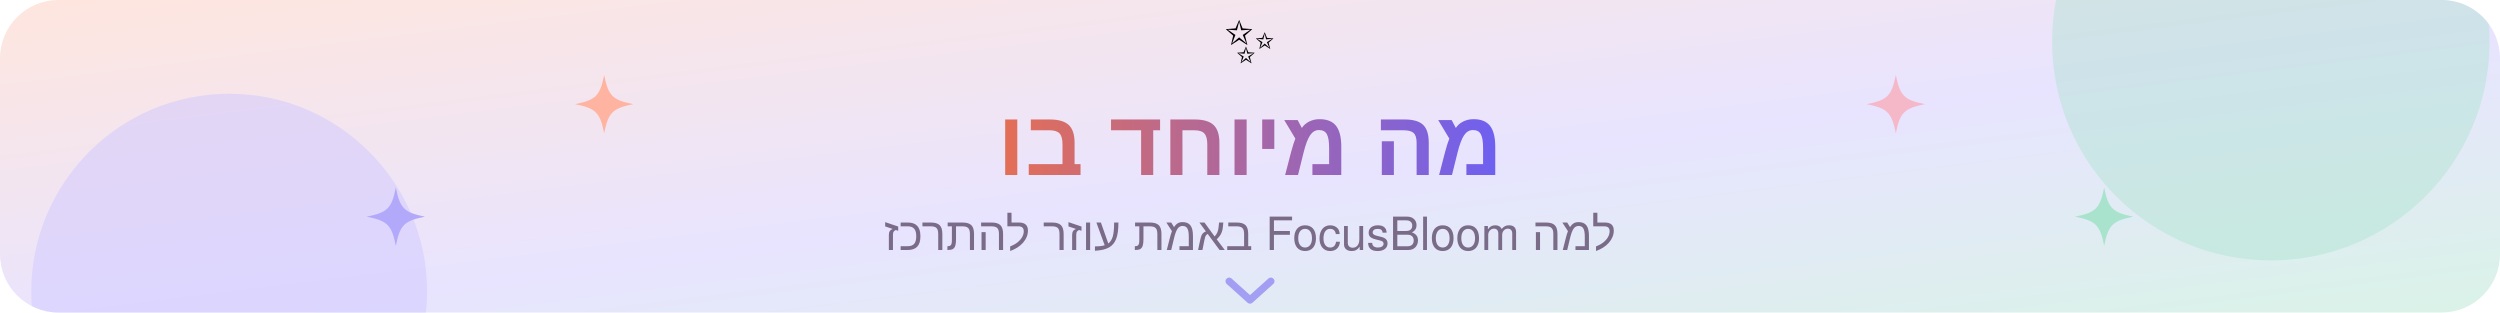
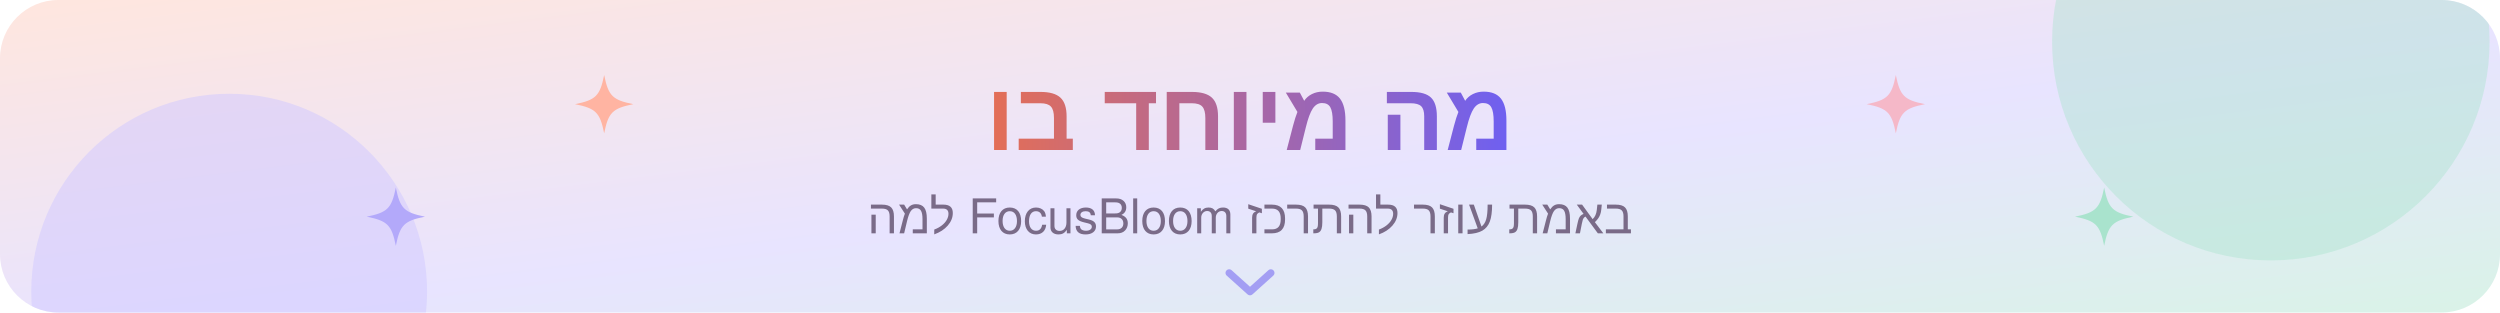
<svg xmlns="http://www.w3.org/2000/svg" viewBox="0 0 1200 150" width="1200" height="150" role="img" aria-label="מה מיוחד בו">
  <defs>
    <linearGradient id="bg" x1="0" y1="0" x2="1" y2="1">
      <stop offset="0" stop-color="#FFE6DE" />
      <stop offset=".55" stop-color="#E8E4FF" />
      <stop offset="1" stop-color="#D9F3E7" />
    </linearGradient>
    <linearGradient id="t" x1="0" y1="0" x2="1" y2="0">
      <stop offset="0" stop-color="#E36E57" />
      <stop offset="1" stop-color="#6F60F0" />
    </linearGradient>
-     <path id="s" d="M0-14C2-4 4-2 14 0 4 2 2 4 0 14-2 4-4 2-14 0-4-2-2-4 0-14Z" />
-     <path id="pt" d="M0-34C-15-50-17-80 0-96 17-80 15-50 0-34Z" />
    <clipPath id="c">
      <rect width="1200" height="150" rx="28" />
    </clipPath>
+     <path id="s" d="M0-14C2-4 4-2 14 0 4 2 2 4 0 14-2 4-4 2-14 0-4-2-2-4 0-14Z" />
  </defs>
  <style>
.blob{animation:drift 11s ease-in-out infinite alternate}.b2{animation-duration:14s;animation-direction:alternate-reverse}.b3{animation-duration:17s}
.bob{animation:bob 3.4s ease-in-out infinite}.d1{animation-delay:-.9s}.d2{animation-delay:-1.8s}
.tw{animation:tw 3.2s ease-in-out infinite}.t2{animation-delay:-1s}.t3{animation-delay:-2s}
- .rise{animation:rise .9s ease-out both}.r2{animation-delay:.2s}.r3{animation-delay:.4s}
- .spin{animation:spin 26s linear infinite}
- .bloom{animation:bloom 4s ease-in-out infinite;transform-box:fill-box;transform-origin:50% 100%}
- .ring{animation:ring 6s linear infinite}
- .hand{animation:spin 6s linear infinite}
+ .rise{animation:rise .9s ease-out both}.r2{animation-delay:.2s}
+ .ring{stroke-dasharray:0 400;animation:fill 2.4s ease-out forwards}
@keyframes drift{to{transform:translate(40px,-20px) scale(1.12)}}
@keyframes bob{0%,100%{transform:translateY(0)}50%{transform:translateY(-10px)}}
@keyframes tw{0%,100%{opacity:.35}50%{opacity:1}}
@keyframes rise{from{opacity:0;transform:translateY(16px)}}
- @keyframes spin{to{transform:rotate(360deg)}}
- @keyframes bloom{0%,100%{transform:scale(.82)}50%{transform:scale(1.08)}}
- @keyframes ring{from{stroke-dashoffset:302}to{stroke-dashoffset:0}}
- @media (prefers-reduced-motion:reduce){*{animation:none!important}}
+ @keyframes fill{to{stroke-dasharray:250 400}}
+ @media (prefers-reduced-motion:reduce){*{animation:none!important}.ring{stroke-dasharray:250 400}}
</style>
  <g clip-path="url(#c)">
    <rect width="1200" height="150" fill="url(#bg)" />
    <circle class="blob" cx="110" cy="140" r="95" fill="#CFC8FF" opacity=".5" />
    <circle class="blob b2" cx="1090" cy="20" r="105" fill="#A9E3CD" opacity=".42" />
    <use class="tw" href="#s" x="290" y="50" fill="#FFB4A2" />
    <use class="tw t2" href="#s" x="190" y="104" fill="#B3A9FA" />
    <use class="tw t3" href="#s" x="910" y="50" fill="#F5B8C8" />
    <use class="tw" href="#s" x="1010" y="104" fill="#A9E3CD" />
-     <g transform="translate(600 30)">
-       <g class="bob d1">
-         <text font-size="30" text-anchor="middle" y="0">✨</text>
-       </g>
+     <g font-family="-apple-system,BlinkMacSystemFont,'Segoe UI',Helvetica,Arial,sans-serif" text-anchor="middle">
+       <text x="600" y="72" font-size="46" font-weight="800" fill="url(#t)">מה מיוחד בו</text>
+       <text x="600" y="112" font-size="23" fill="#7A6B88">למה FocusBloom באמת עוזר להתרכז</text>
    </g>
-     <g font-family="-apple-system,BlinkMacSystemFont,'Segoe UI',Helvetica,Arial,sans-serif" text-anchor="middle">
-       <text x="600" y="84" font-size="44" font-weight="800" fill="url(#t)" direction="rtl">מה מיוחד בו</text>
-       <text x="600" y="120" font-size="22" fill="#7A6B88" direction="rtl">למה FocusBloom באמת עוזר להתרכז</text>
-     </g>
-     <g transform="translate(600 140)">
+     <g transform="translate(600 136)">
      <g class="bob">
        <path d="M-10-5l10 9 10-9" fill="none" stroke="#6F60F0" stroke-opacity=".55" stroke-width="3.5" stroke-linecap="round" stroke-linejoin="round" />
      </g>
    </g>
  </g>
</svg>
